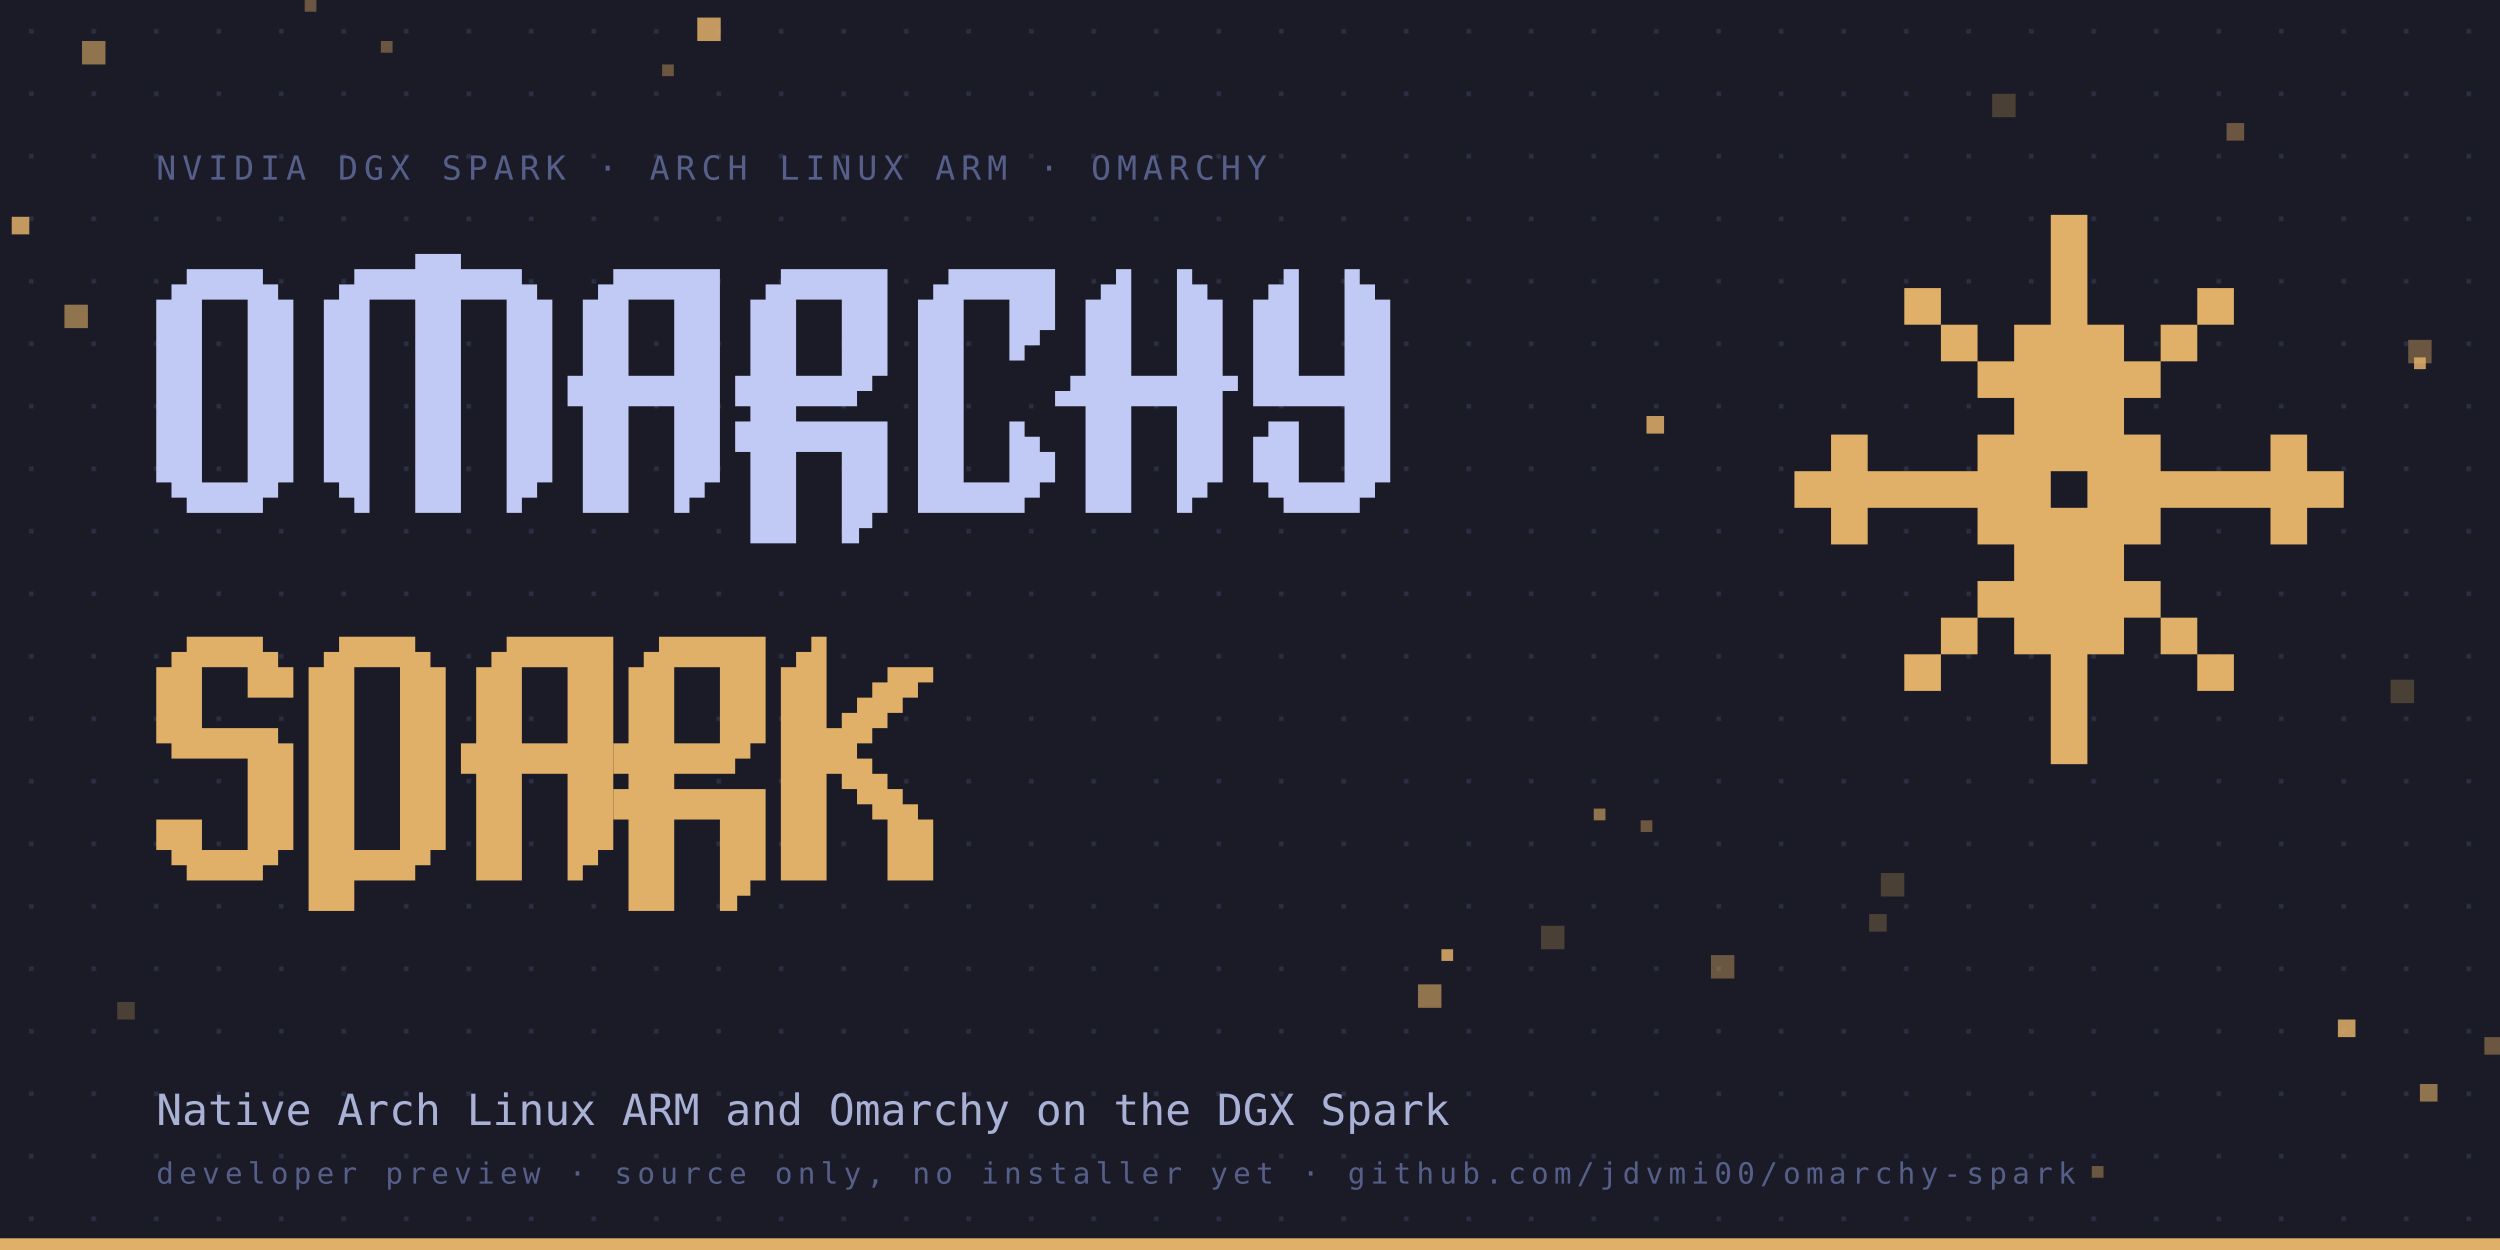
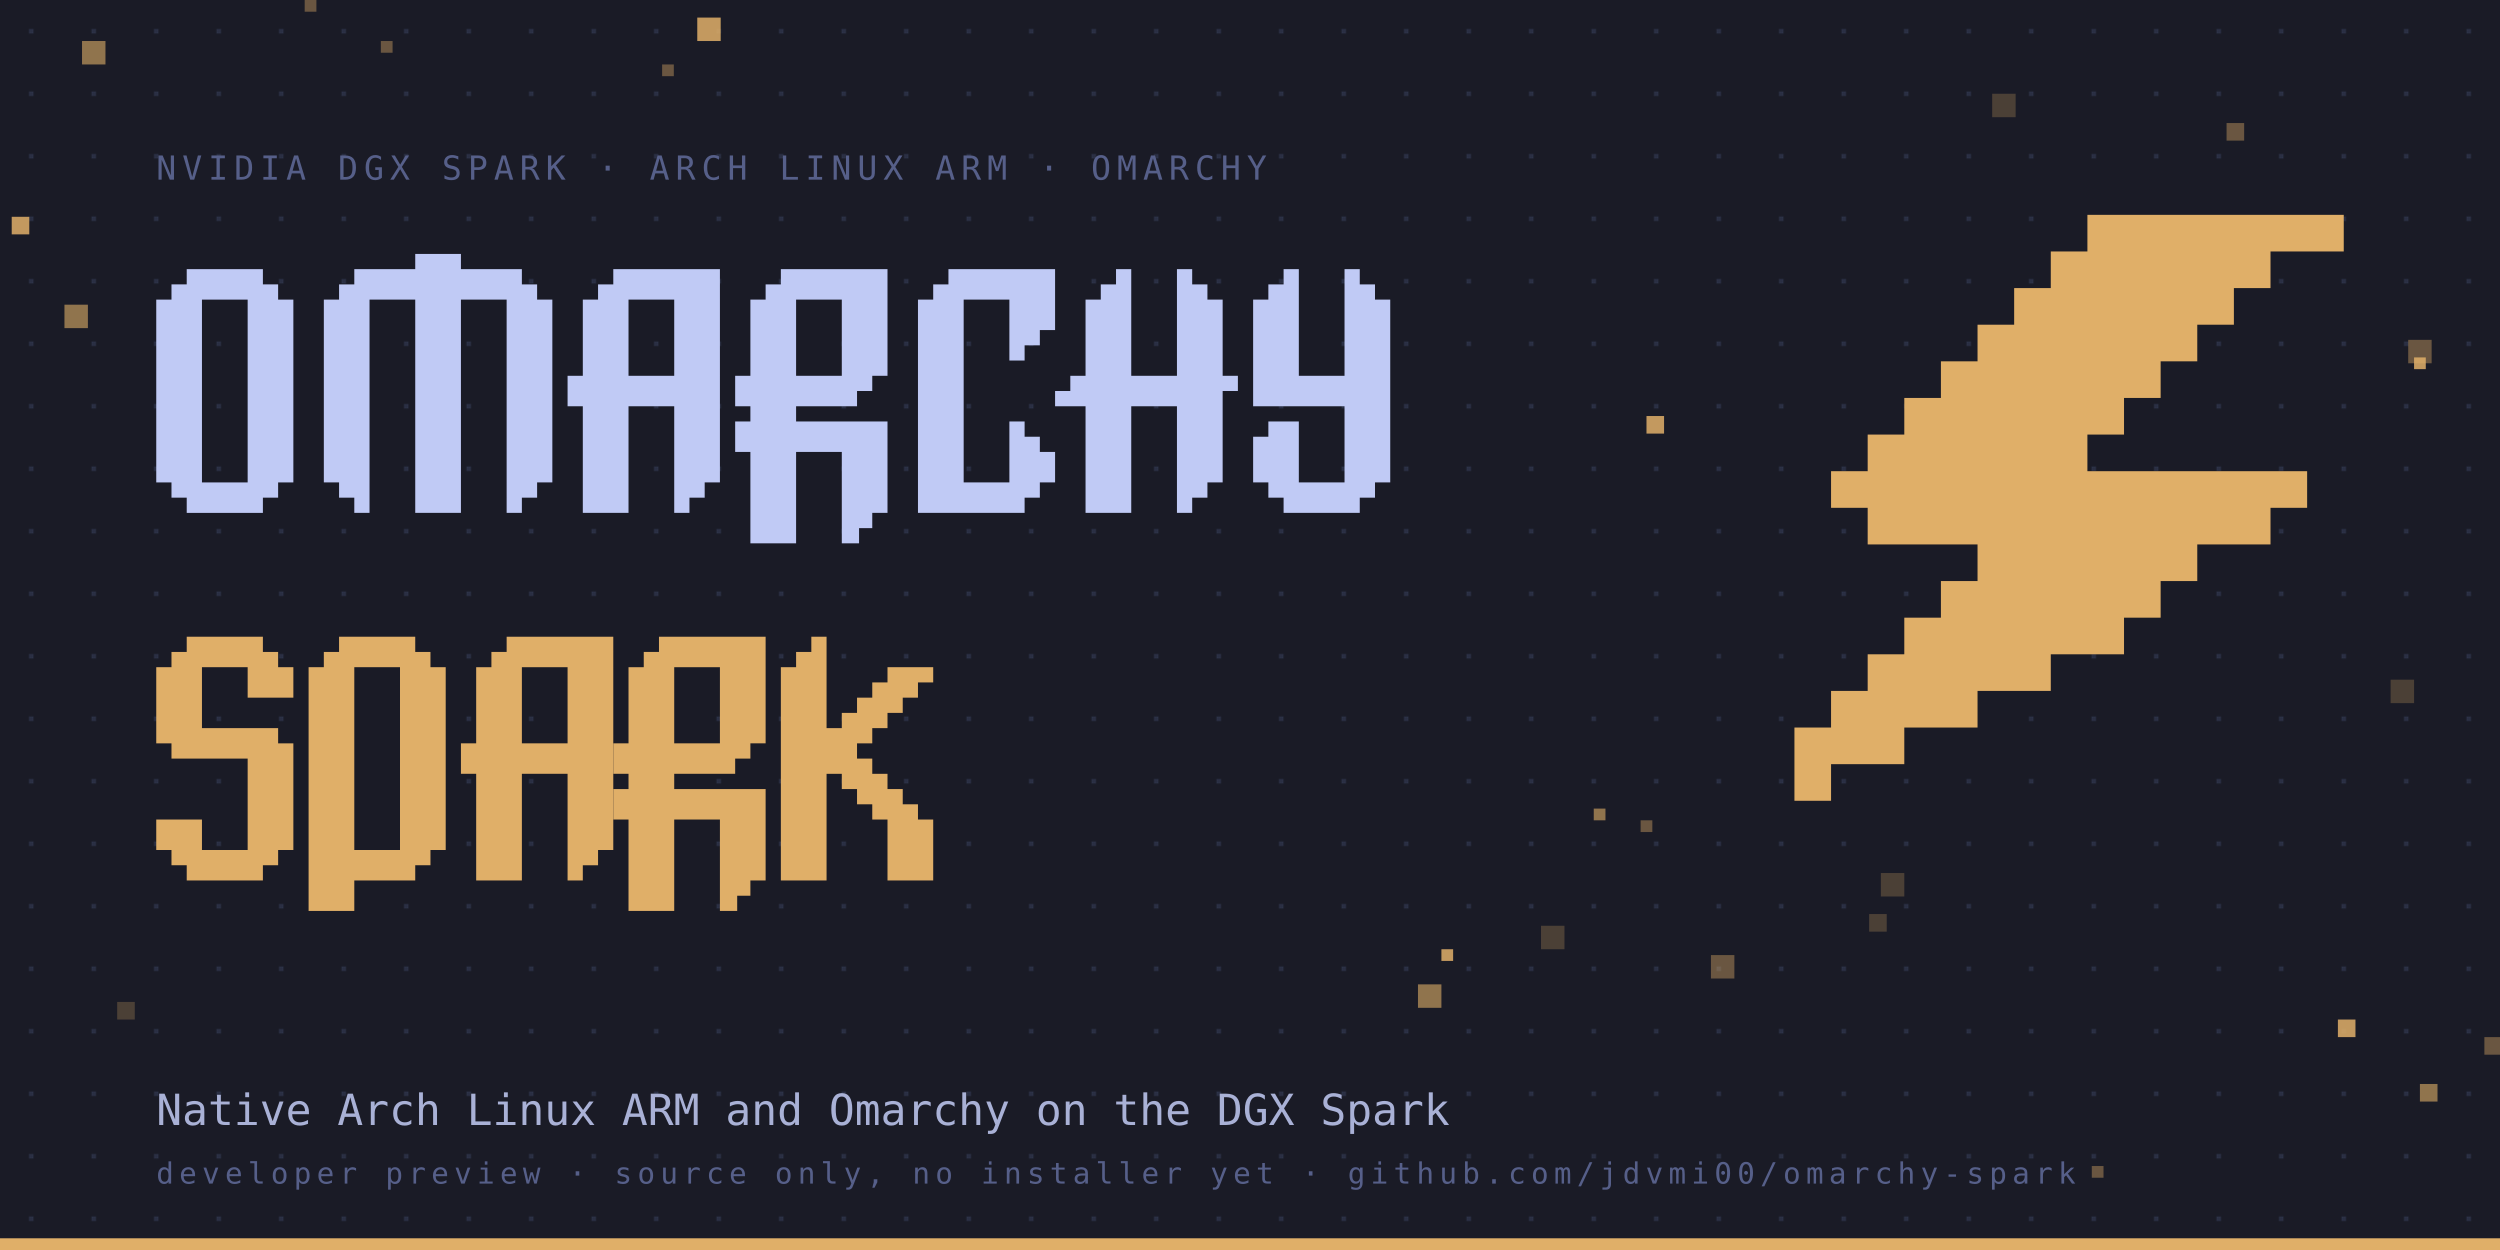
<svg xmlns="http://www.w3.org/2000/svg" width="1280" height="640" viewBox="0 0 1280 640">
  <rect width="1280" height="640" fill="#1a1b26" />
  <defs>
    <pattern id="dots" width="32" height="32" patternUnits="userSpaceOnUse">
      <rect x="14.8" y="14.8" width="2.4" height="2.4" fill="#292e42" />
    </pattern>
  </defs>
  <rect width="1280" height="640" fill="url(#dots)" />
  <rect x="0" y="634" width="1280" height="6" fill="#e0af68" />
  <text x="80" y="92" font-family="'JetBrainsMono Nerd Font','JetBrains Mono',ui-monospace,monospace" font-size="17" font-weight="500" fill="#565f89" text-anchor="start" letter-spacing="0.18em">NVIDIA DGX SPARK  ·  ARCH LINUX ARM  ·  OMARCHY</text>
  <g transform="translate(80 130) scale(0.52)" fill="#c0caf5">
    <path clip-rule="evenodd" fill-rule="evenodd" d="m105 30.002h15v14.997h15v180.001h-15v15h-15v15.002h-75v-15.002h-15v-15h-15v-180.001h15v-14.997h15v-15.002h75zm-60 194.998h45v-179.998h-45z" />
    <path clip-rule="evenodd" fill-rule="evenodd" d="m300 15h60v15h15v14.999h15v180.001h-15v15h-15v15h-15l-.004-209.998h-44.994v-.002h-.002v210.002h-45v-210h-44.998v179.997h-.002v30.003h-15v-15.002h-15v-15h-14.998v-180.001h14.998v-14.999h15v-15h60v-15h45z" />
    <path clip-rule="evenodd" fill-rule="evenodd" d="m555 225h-15v15h-15v15h-15v-105.001l-44.998.001v105.002h-45.002v-105.002h-15v-30.001h15v-75h15.002v-14.997h15v-15.002h105zm-89.998-105.001h44.998v-74.997h-44.998z" />
    <path clip-rule="evenodd" fill-rule="evenodd" d="m720 120h-15v15h-14.998v14.999l-60.002.001v15.002l90-.002v.002h.002l-.002 89.998h-15v15h-13v15h-17v-89.998h-45v90l-45-.002v-89.998h-14.998v-30h14.998v-15.002h-14.998v-30.001h14.998v-75h15v-14.997h15v-15.002h105.002zm-90-.001h45v-74.997h-45z" />
    <path clip-rule="evenodd" fill-rule="evenodd" d="m885 75h-15v15h-15v15h-15v-59.998h-45v179.998h45v-59.998h15v14.997h15v15.001h15v30h-15v15h-15v15.002l-105-.002v-210.001h14.998v-14.997h15.002v-15.002h105z" />
    <path clip-rule="evenodd" fill-rule="evenodd" d="m960 119.999h45v-104.999h15v15h15v14.999h15v75.001h15v15h-15v90h-15v15h-15v15h-15v-105h-45v105.002l-45-.002v-105h-30v-15h15v-15.001h15v-75h15v-14.997h15v-15.002h15z" />
    <path clip-rule="evenodd" fill-rule="evenodd" d="m1125 119.999h45v-104.999h15v15h15v15h15v180h-15v15h-15v15.002l-75-.002v-15h-15v-15h-15v-45.001h15v-14.997-.002h30v60h45v-75h-90v-105.001h15v-14.997h15v-15.002h15z" />
  </g>
  <g transform="translate(80 318.2) scale(0.52)" fill="#e0af68">
    <path d="M30 15h75v15h-75zM15 30h105v15h-105zM0 45h45v15h-45zM90 45h45v15h-45zM0 60h45v15h-45zM90 60h45v15h-45zM0 75h45v15h-45zM0 90h45v15h-45zM0 105h120v15h-120zM15 120h120v15h-120zM90 135h45v15h-45zM90 150h45v15h-45zM90 165h45v15h-45zM90 180h45v15h-45zM0 195h45v15h-45zM90 195h45v15h-45zM0 210h45v15h-45zM90 210h45v15h-45zM15 225h105v15h-105zM30 240h75v15h-75z" />
    <path d="M180 15h75v15h-75zM165 30h105v15h-105zM150 45h45v15h-45zM240 45h45v15h-45zM150 60h45v15h-45zM240 60h45v15h-45zM150 75h45v15h-45zM240 75h45v15h-45zM150 90h45v15h-45zM240 90h45v15h-45zM150 105h45v15h-45zM240 105h45v15h-45zM150 120h45v15h-45zM240 120h45v15h-45zM150 135h45v15h-45zM240 135h45v15h-45zM150 150h45v15h-45zM240 150h45v15h-45zM150 165h45v15h-45zM240 165h45v15h-45zM150 180h45v15h-45zM240 180h45v15h-45zM150 195h45v15h-45zM240 195h45v15h-45zM150 210h45v15h-45zM240 210h45v15h-45zM150 225h120v15h-120zM150 240h105v15h-105zM150 255h45v15h-45zM150 270h45v15h-45z" />
    <path transform="translate(-105 0)" clip-rule="evenodd" fill-rule="evenodd" d="m555 225h-15v15h-15v15h-15v-105.001l-44.998.001v105.002h-45.002v-105.002h-15v-30.001h15v-75h15.002v-14.997h15v-15.002h105zm-89.998-105.001h44.998v-74.997h-44.998z" />
    <path transform="translate(-120 0)" clip-rule="evenodd" fill-rule="evenodd" d="m720 120h-15v15h-14.998v14.999l-60.002.001v15.002l90-.002v.002h.002l-.002 89.998h-15v15h-13v15h-17v-89.998h-45v90l-45-.002v-89.998h-14.998v-30h14.998v-15.002h-14.998v-30.001h14.998v-75h15v-14.997h15v-15.002h105.002zm-90-.001h45v-74.997h-45z" />
    <path d="M645 15h15v15h-15zM630 30h30v15h-30zM615 45h45v15h-45zM720 45h45v15h-45zM615 60h45v15h-45zM705 60h45v15h-45zM615 75h45v15h-45zM690 75h45v15h-45zM615 90h45v15h-45zM675 90h45v15h-45zM615 105h90v15h-90zM615 120h75v15h-75zM615 135h90v15h-90zM615 150h45v15h-45zM675 150h45v15h-45zM615 165h45v15h-45zM690 165h45v15h-45zM615 180h45v15h-45zM705 180h45v15h-45zM615 195h45v15h-45zM720 195h45v15h-45zM615 210h45v15h-45zM720 210h45v15h-45zM615 225h45v15h-45zM720 225h45v15h-45zM615 240h45v15h-45zM720 240h45v15h-45z" />
  </g>
  <g transform="translate(918.75 110) scale(1.25)" fill="#e0af68">
-     <path d="M105 0h15v15h-15zM105 15h15v15h-15zM45 30h15v15h-15zM105 30h15v15h-15zM165 30h15v15h-15zM60 45h15v15h-15zM90 45h45v15h-45zM150 45h15v15h-15zM75 60h75v15h-75zM90 75h45v15h-45zM15 90h15v15h-15zM75 90h75v15h-75zM195 90h15v15h-15zM0 105h105v15h-105zM120 105h105v15h-105zM15 120h15v15h-15zM75 120h75v15h-75zM195 120h15v15h-15zM90 135h45v15h-45zM75 150h75v15h-75zM60 165h15v15h-15zM90 165h45v15h-45zM150 165h15v15h-15zM45 180h15v15h-15zM105 180h15v15h-15zM165 180h15v15h-15zM105 195h15v15h-15zM105 210h15v15h-15z" />
+     <path d="M120 0h105v15h-105zM105 15h90v15h-90zM90 30h90v15h-90zM75 45h90v15h-90zM60 60h90v15h-90zM45 75h90v15h-90zM30 90h90v15h-90zM15 105h195v15h-195zM30 120h165v15h-165zM75 135h90v15h-90zM60 150h90v15h-90zM45 165h90v15h-90zM30 180h75v15h-75zM15 195h60v15h-60zM0 210h45v15h-45zM0 225h15v15h-15z" />
  </g>
  <rect x="963" y="447" width="12" height="12" fill="#e0af68" opacity="0.25" />
  <rect x="339" y="33" width="6" height="6" fill="#e0af68" opacity="0.4" />
  <rect x="876" y="489" width="12" height="12" fill="#e0af68" opacity="0.4" />
  <rect x="1071" y="597" width="6" height="6" fill="#e0af68" opacity="0.4" />
  <rect x="60" y="513" width="9" height="9" fill="#e0af68" opacity="0.25" />
  <rect x="1224" y="348" width="12" height="12" fill="#e0af68" opacity="0.25" />
  <rect x="1020" y="48" width="12" height="12" fill="#e0af68" opacity="0.25" />
  <rect x="843" y="213" width="9" height="9" fill="#e0af68" opacity="0.85" />
  <rect x="357" y="9" width="12" height="12" fill="#e0af68" opacity="0.85" />
  <rect x="6" y="111" width="9" height="9" fill="#e0af68" opacity="0.85" />
  <rect x="789" y="474" width="12" height="12" fill="#e0af68" opacity="0.25" />
  <rect x="1197" y="522" width="9" height="9" fill="#e0af68" opacity="0.85" />
  <rect x="738" y="486" width="6" height="6" fill="#e0af68" opacity="0.85" />
  <rect x="156" y="0" width="6" height="6" fill="#e0af68" opacity="0.4" />
  <rect x="1272" y="531" width="9" height="9" fill="#e0af68" opacity="0.4" />
  <rect x="33" y="156" width="12" height="12" fill="#e0af68" opacity="0.6" />
  <rect x="816" y="414" width="6" height="6" fill="#e0af68" opacity="0.6" />
  <rect x="1236" y="183" width="6" height="6" fill="#e0af68" opacity="0.85" />
  <rect x="1233" y="174" width="12" height="12" fill="#e0af68" opacity="0.4" />
  <rect x="42" y="21" width="12" height="12" fill="#e0af68" opacity="0.6" />
  <rect x="1239" y="555" width="9" height="9" fill="#e0af68" opacity="0.6" />
  <rect x="957" y="468" width="9" height="9" fill="#e0af68" opacity="0.25" />
  <rect x="1140" y="63" width="9" height="9" fill="#e0af68" opacity="0.4" />
  <rect x="195" y="21" width="6" height="6" fill="#e0af68" opacity="0.4" />
  <rect x="726" y="504" width="12" height="12" fill="#e0af68" opacity="0.6" />
  <rect x="840" y="420" width="6" height="6" fill="#e0af68" opacity="0.4" />
  <text x="80" y="576" font-family="'JetBrainsMono Nerd Font','JetBrains Mono',ui-monospace,monospace" font-size="22" font-weight="500" fill="#a9b1d6" text-anchor="start" letter-spacing="0em">Native Arch Linux ARM and Omarchy on the DGX Spark</text>
  <text x="80" y="606" font-family="'JetBrainsMono Nerd Font','JetBrains Mono',ui-monospace,monospace" font-size="15" font-weight="500" fill="#565f89" text-anchor="start" letter-spacing="0.18em">developer preview  ·  source only, no installer yet  ·  github.com/jdvmi00/omarchy-spark</text>
</svg>
